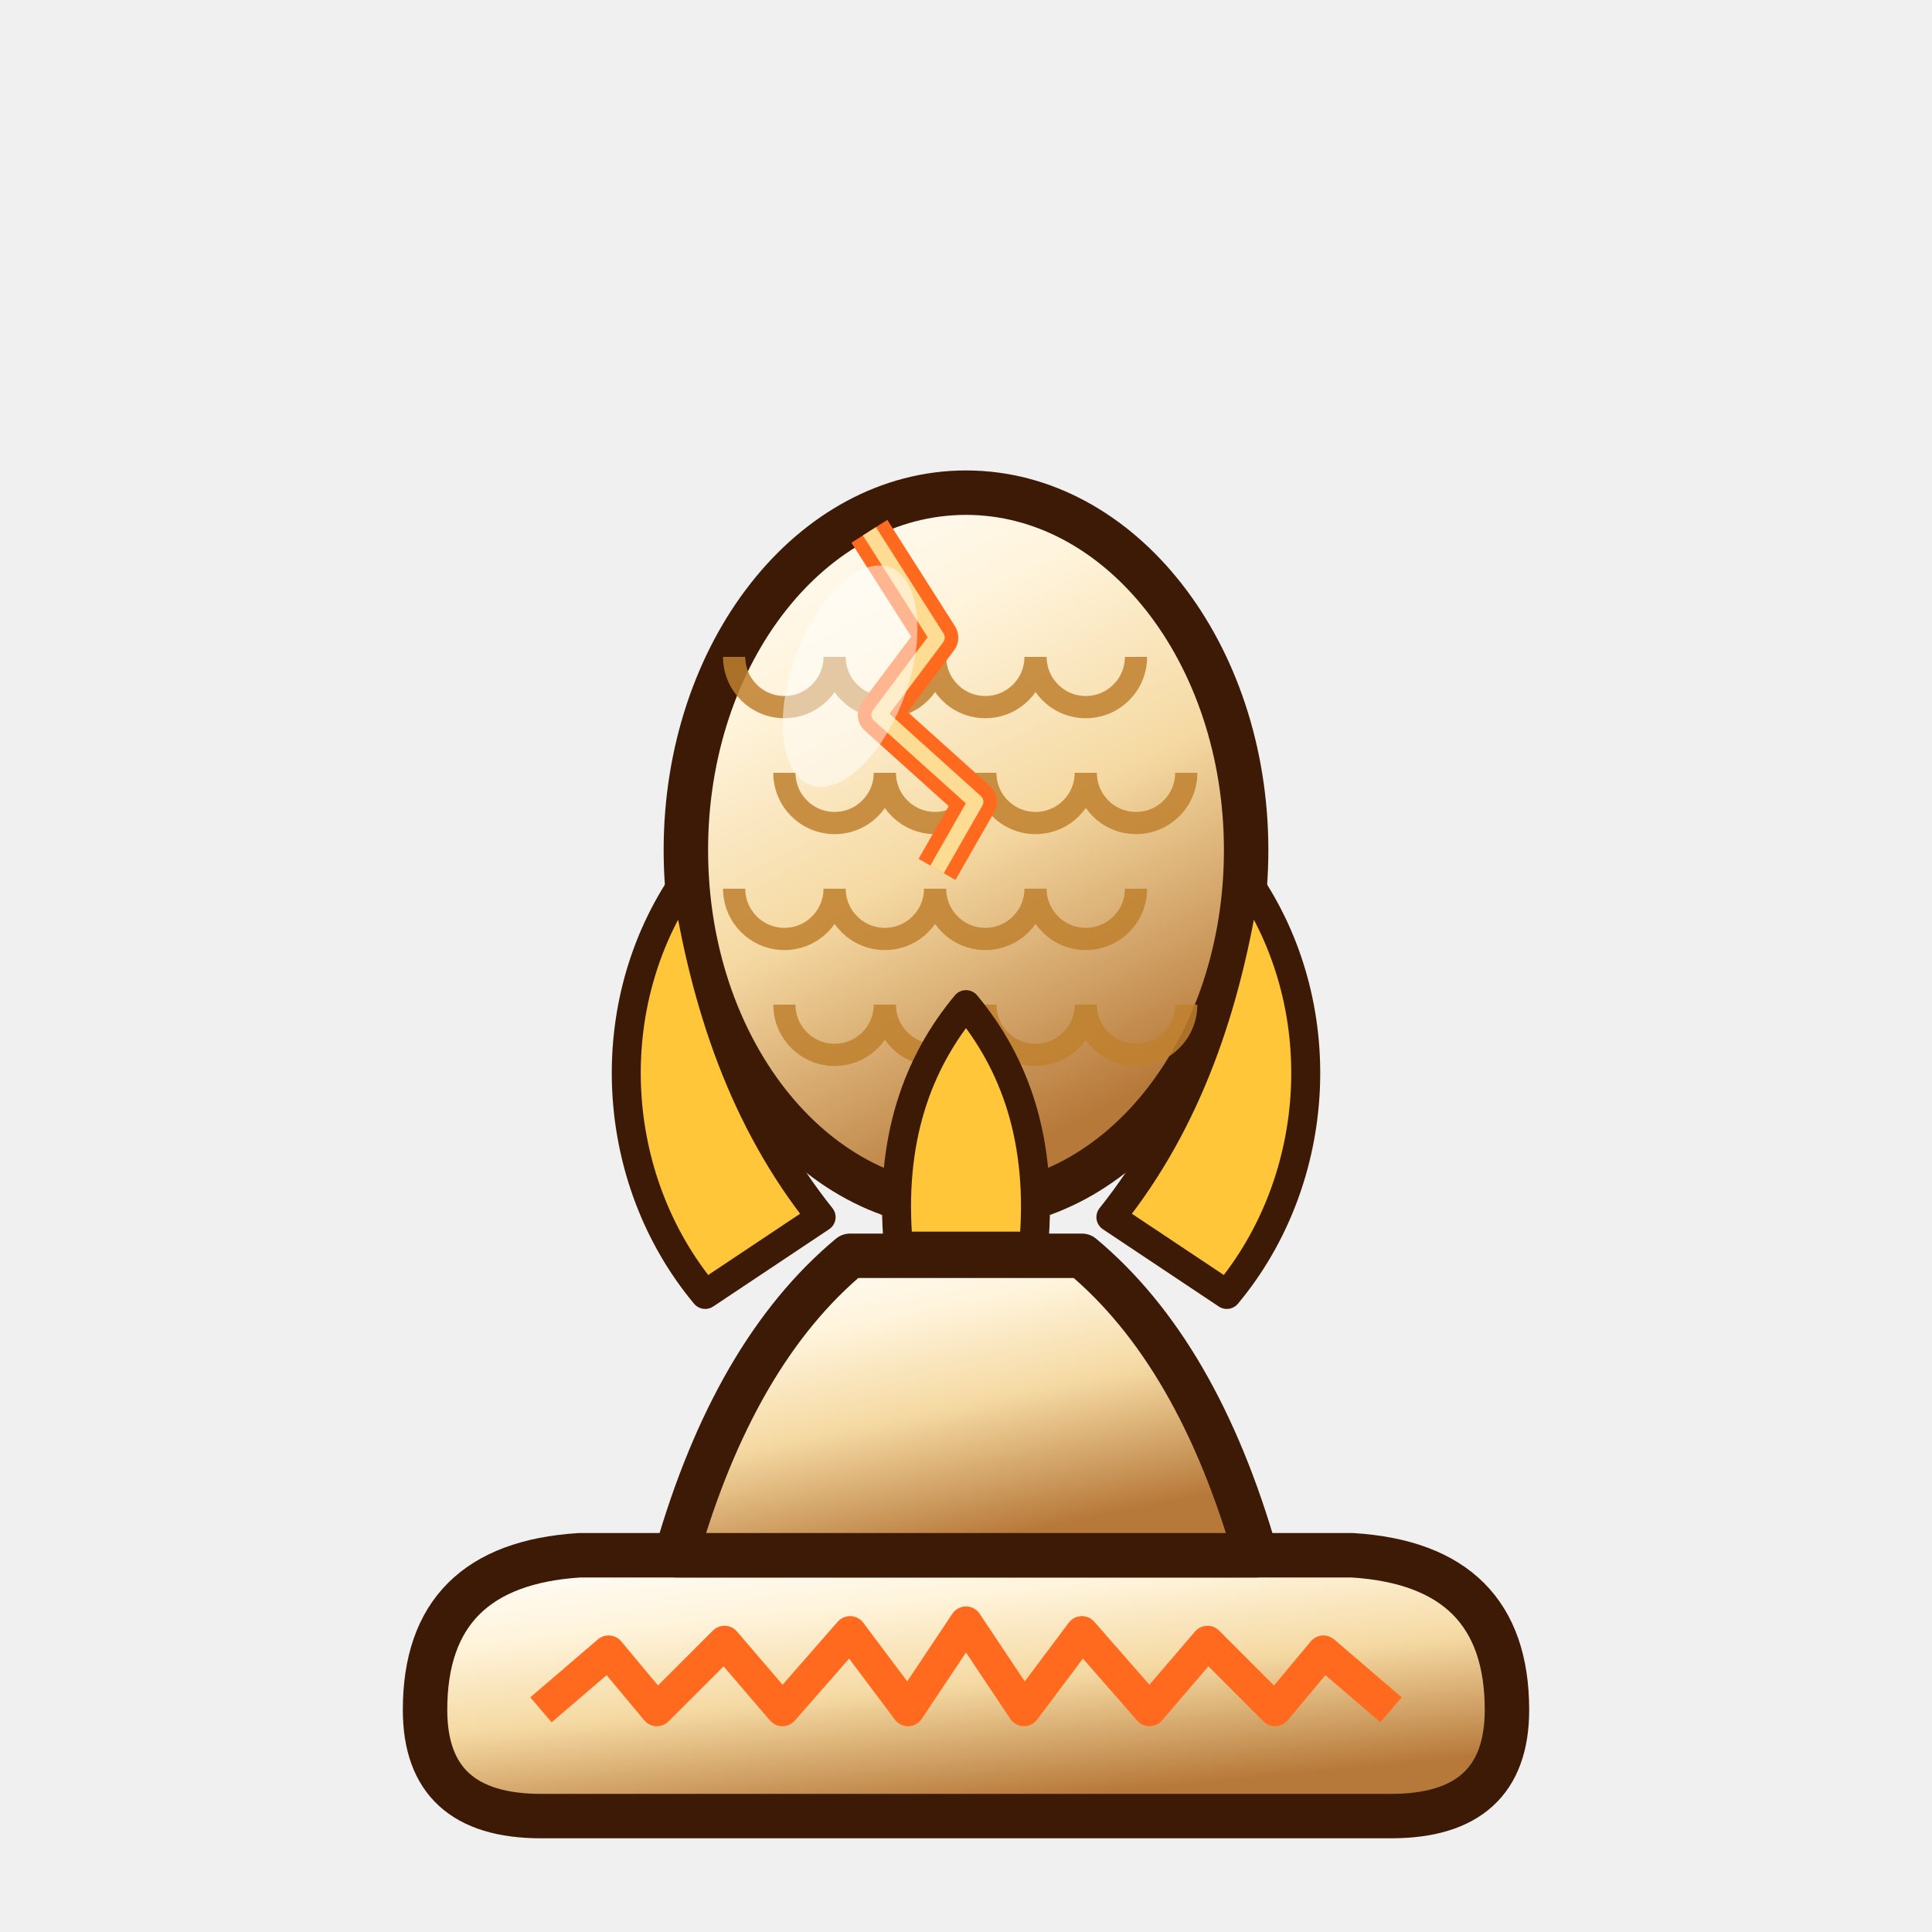
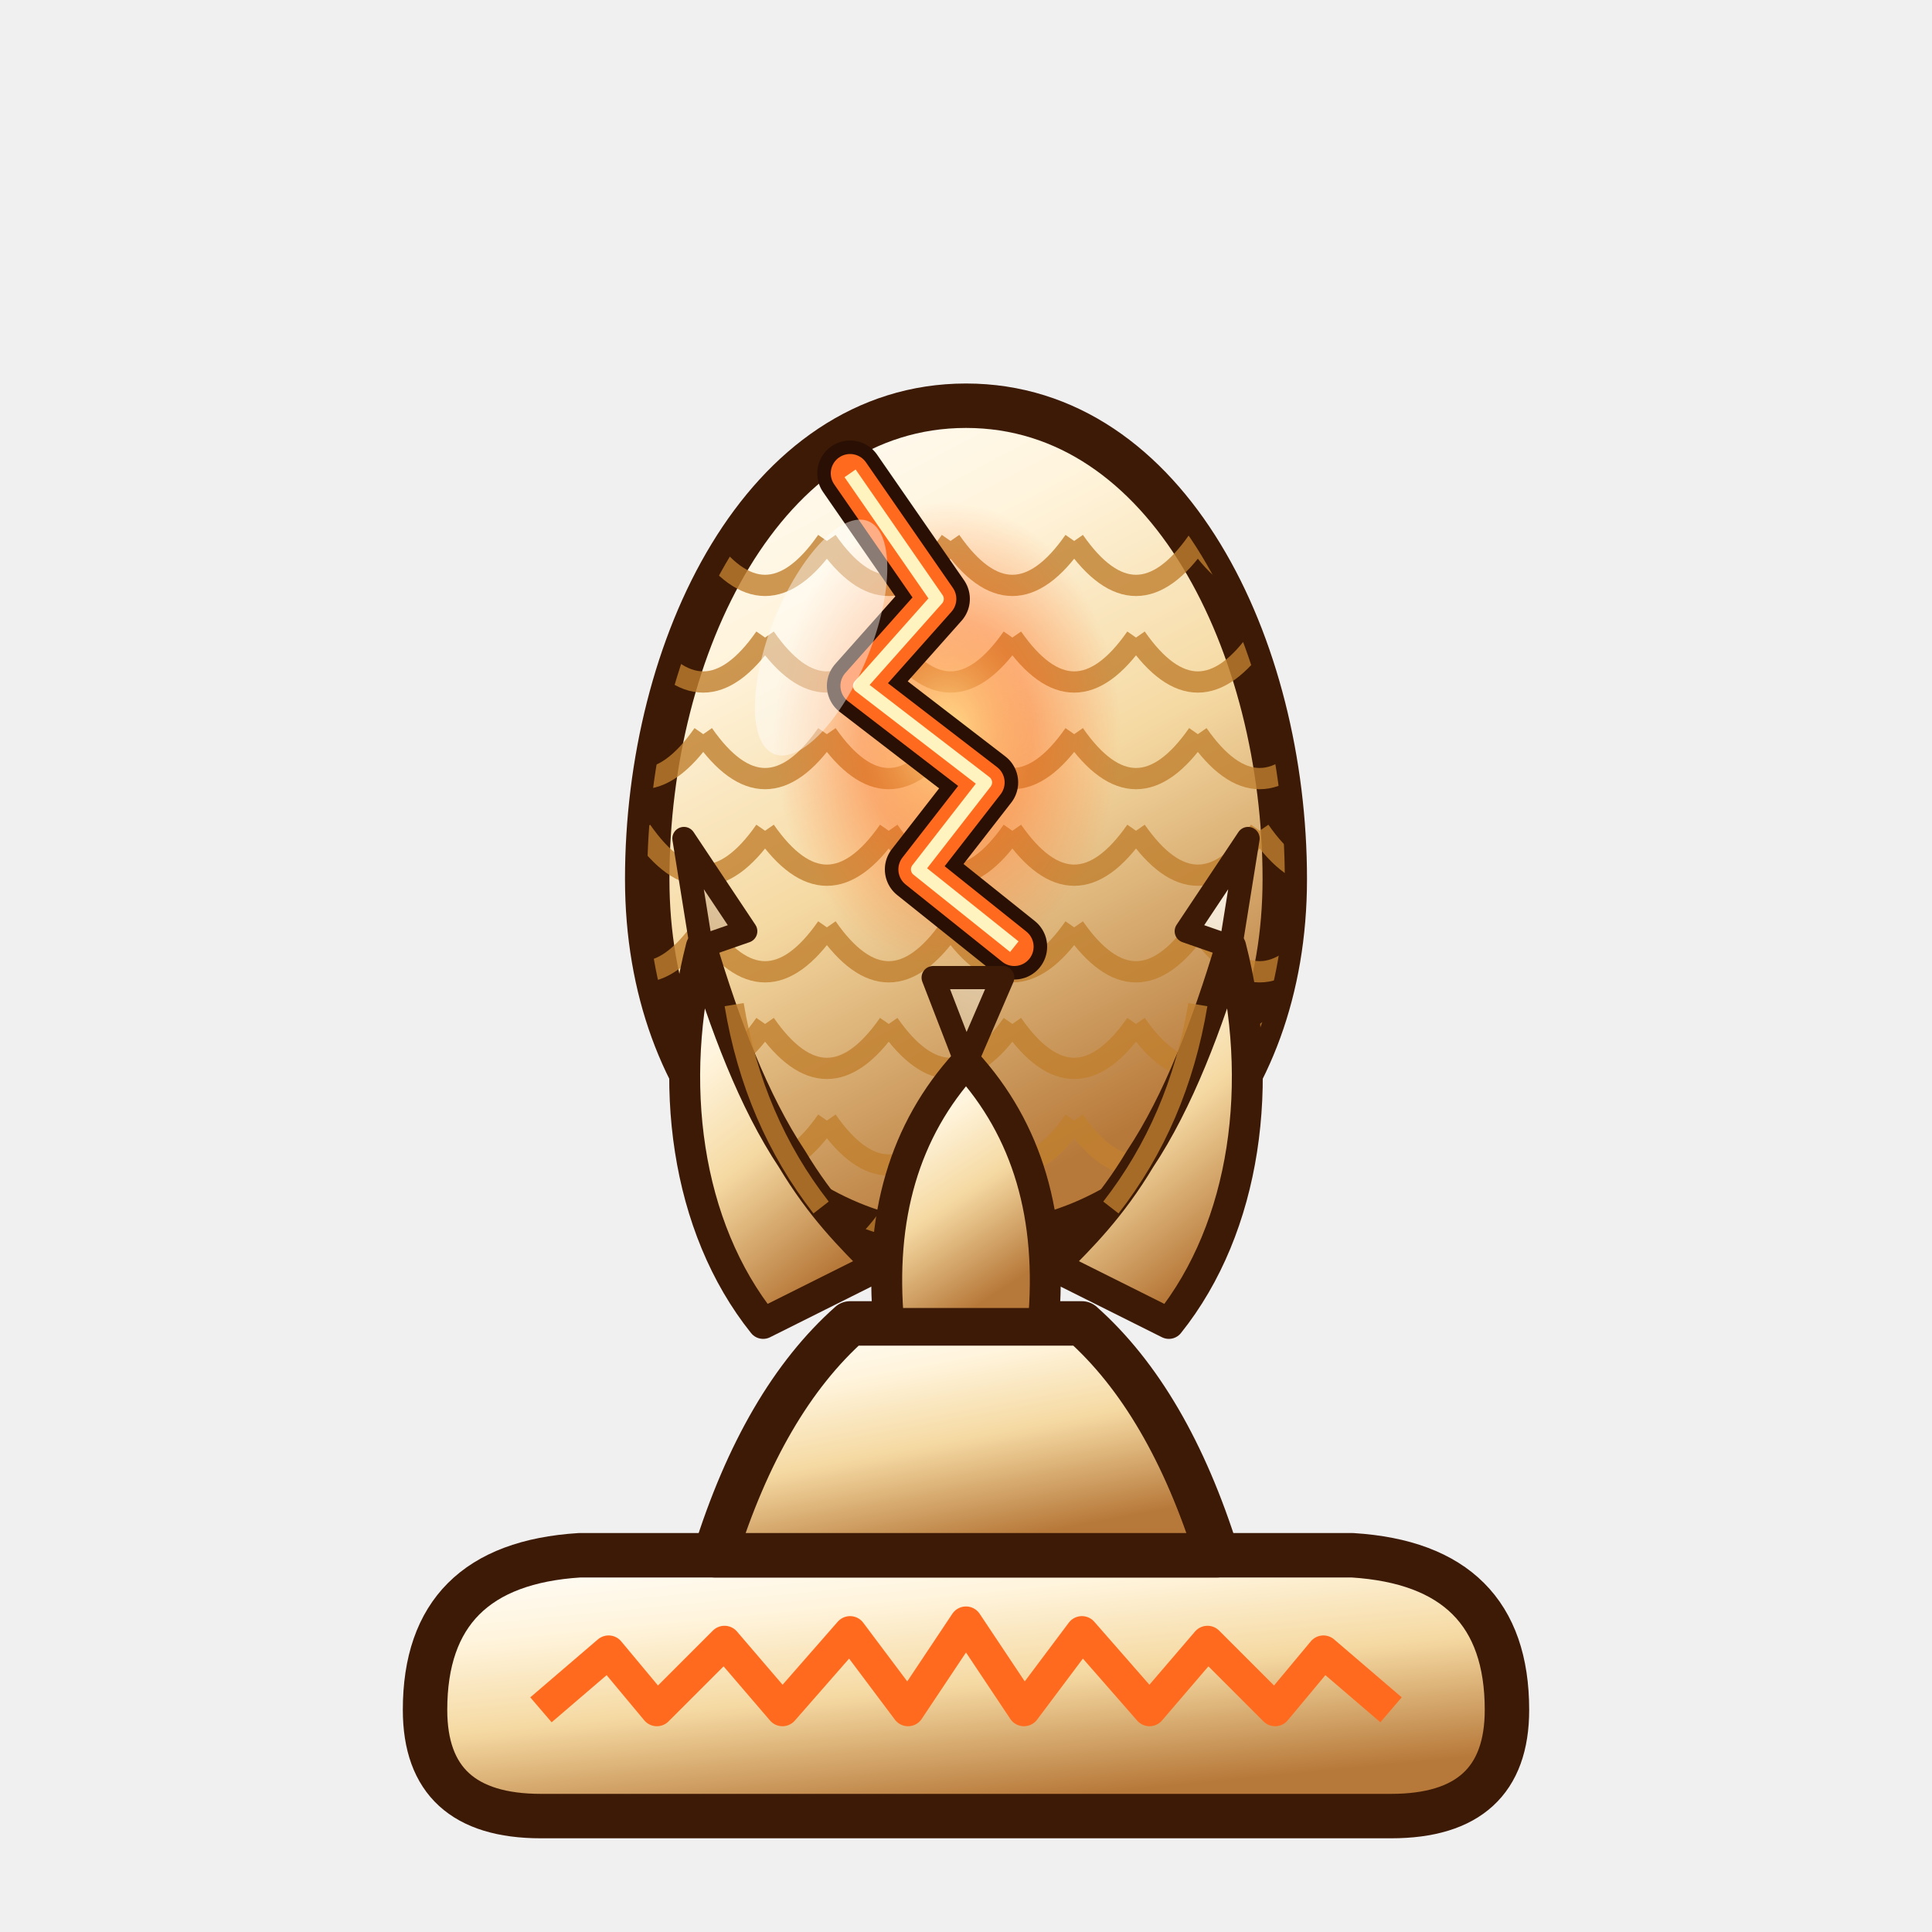
<svg xmlns="http://www.w3.org/2000/svg" viewBox="0 0 100 100">
  <defs>
    <linearGradient id="g" x1="0" y1="0" x2="0.4" y2="1">
      <stop offset="0" stop-color="#ffffff" />
      <stop offset="0.3" stop-color="#fff4dc" />
      <stop offset="0.6" stop-color="#f5d9a2" />
      <stop offset="1" stop-color="#b7793a" />
    </linearGradient>
    <linearGradient id="gu" gradientUnits="userSpaceOnUse" x1="35" y1="4" x2="62" y2="60">
      <stop offset="0" stop-color="#ffffff" />
      <stop offset="0.4" stop-color="#fff4dc" />
      <stop offset="1" stop-color="#f5d9a2" />
    </linearGradient>
    <linearGradient id="gh" x1="0" y1="1" x2="1" y2="0">
      <stop offset="0" stop-color="#c9a066" />
      <stop offset="1" stop-color="#fffaf0" />
    </linearGradient>
    <linearGradient id="gm" x1="0" y1="0" x2="1" y2="1">
      <stop offset="0" stop-color="#f8c868" />
      <stop offset="1" stop-color="#a8561a" />
    </linearGradient>
    <linearGradient id="gf" x1="0" y1="0" x2="1" y2="1">
      <stop offset="0" stop-color="#fff4dc" />
      <stop offset=".6" stop-color="#f5d9a2" />
      <stop offset="1" stop-color="#b7793a" />
    </linearGradient>
    <radialGradient id="mo" cx=".7" cy=".4" r=".8">
      <stop offset="0" stop-color="#ffb347" />
      <stop offset=".45" stop-color="#d8380c" />
      <stop offset="1" stop-color="#3a0804" />
    </radialGradient>
    <linearGradient id="gh" x1="0" y1="1" x2="1" y2="0">
      <stop offset="0" stop-color="#c9a066" />
      <stop offset="1" stop-color="#fffaf0" />
    </linearGradient>
    <linearGradient id="gm" x1="0" y1="0" x2="1" y2="1">
      <stop offset="0" stop-color="#f8c868" />
      <stop offset="1" stop-color="#a8561a" />
    </linearGradient>
    <linearGradient id="gf" x1="0" y1="0" x2="1" y2="1">
      <stop offset="0" stop-color="#fff4dc" />
      <stop offset=".6" stop-color="#f5d9a2" />
      <stop offset="1" stop-color="#b7793a" />
    </linearGradient>
    <radialGradient id="mo" cx=".7" cy=".4" r=".8">
      <stop offset="0" stop-color="#ffb347" />
      <stop offset=".45" stop-color="#d8380c" />
      <stop offset="1" stop-color="#3a0804" />
    </radialGradient>
    <radialGradient id="ey" cx=".45" cy=".4" r=".7">
      <stop offset="0" stop-color="#fff3a0" />
      <stop offset=".45" stop-color="#ffb020" />
      <stop offset="1" stop-color="#c43006" />
    </radialGradient>
  </defs>
  <g stroke="#3d1a06" stroke-width="2.3" stroke-linejoin="round">
    <path d="M22 88.5 Q22 81 30 80.5 H70 Q78 81 78 88.5 Q78 94 72 94 H28 Q22 94 22 88.5Z" fill="url(#g)" />
    <path d="M28 88.5 L31.5 85.5 L34 88.5 L37.5 85 L40.5 88.5 L44 84.5 L47 88.5 L50 84 L53 88.5 L56 84.5 L59.5 88.5 L62.5 85 L66 88.5 L68.5 85.5 L72 88.5" fill="none" stroke="#ff6a1f" stroke-width="1.7" stroke-linejoin="round" />
-     <path d="M35 80.5 Q38 70 44 65 H56 Q62 70 65 80.5Z" fill="url(#g)" />
-     <ellipse cx="50" cy="44" rx="14.5" ry="18.5" fill="url(#g)" />
-     <path d="M38.0 34 a2.6 2.6 0 0 0 5.2 0 M43.2 34 a2.6 2.6 0 0 0 5.2 0 M48.4 34 a2.6 2.6 0 0 0 5.2 0 M53.6 34 a2.6 2.6 0 0 0 5.2 0 " fill="none" stroke="#c0802e" stroke-width="1.15" opacity=".85" />
-     <path d="M40.6 40 a2.6 2.6 0 0 0 5.2 0 M45.8 40 a2.6 2.6 0 0 0 5.2 0 M51.0 40 a2.6 2.6 0 0 0 5.2 0 M56.2 40 a2.6 2.6 0 0 0 5.2 0 " fill="none" stroke="#c0802e" stroke-width="1.15" opacity=".85" />
-     <path d="M38.0 46 a2.6 2.6 0 0 0 5.2 0 M43.2 46 a2.6 2.6 0 0 0 5.2 0 M48.4 46 a2.6 2.6 0 0 0 5.2 0 M53.6 46 a2.6 2.6 0 0 0 5.2 0 " fill="none" stroke="#c0802e" stroke-width="1.15" opacity=".85" />
-     <path d="M40.6 52 a2.6 2.6 0 0 0 5.2 0 M45.8 52 a2.6 2.6 0 0 0 5.2 0 M51.0 52 a2.6 2.6 0 0 0 5.2 0 M56.2 52 a2.6 2.6 0 0 0 5.2 0 " fill="none" stroke="#c0802e" stroke-width="1.15" opacity=".85" />
-     <path d="M45 27.5 L48.5 33 L45.5 37 L50.5 41.5 L48.5 45" fill="none" stroke="#ff6a1f" stroke-width="2.2" stroke-linejoin="round" />
-     <path d="M45 27.5 L48.5 33 L45.5 37 L50.5 41.5 L48.5 45" fill="none" stroke="#ffe9a0" stroke-width=".8" stroke-linejoin="round" opacity=".9" />
-     <path d="M36.5 67 C31.5 61 31 52 35.5 45.5 C36.5 52 38.5 58 42.5 63Z" fill="#ffc63a" stroke-width="1.5" />
-     <path d="M63.5 67 C68.5 61 69 52 64.5 45.5 C63.5 52 61.5 58 57.5 63Z" fill="#ffc63a" stroke-width="1.5" />
-     <path d="M46.5 64.5 C46 59 47.5 55 50 52 C52.5 55 54 59 53.5 64.5Z" fill="#ffc63a" stroke-width="1.5" />
-     <ellipse cx="44" cy="35" rx="3" ry="6" fill="#fff" opacity=".5" stroke="none" transform="rotate(20 44 35)" />
+     <defs>
+       <clipPath id="eg">
+         <path d="M50 21 C60.5 21 66.5 33.5 66.5 45.5 C66.5 57 59 64.5 50 64.5 C41 64.5 33.5 57 33.5 45.5 C33.5 33.5 39.5 21 50 21Z" />
+       </clipPath>
+       <radialGradient id="crk" cx=".5" cy=".5" r=".5">
+         <stop offset="0" stop-color="#ffe08a" stop-opacity=".95" />
+         <stop offset=".5" stop-color="#ff6a1f" stop-opacity=".45" />
+         <stop offset="1" stop-color="#ff6a1f" stop-opacity="0" />
+       </radialGradient>
+     </defs>
+     <path d="M37 80.5 Q39.5 72.5 44 68.5 H56 Q60.5 72.5 63 80.5Z" fill="url(#g)" />
+     <path d="M50 21 C60.5 21 66.5 33.5 66.5 45.5 C66.5 57 59 64.5 50 64.5 C41 64.5 33.5 57 33.5 45.5 C33.5 33.5 39.5 21 50 21Z" fill="url(#g)" />
+     <g class="dt" clip-path="url(#eg)" fill="none" stroke="#c0802e" stroke-width="1.1" opacity=".8">
+       <path d="M30.0 28 q3.2 4.6 6.4 0 M36.4 28 q3.2 4.6 6.4 0 M42.8 28 q3.2 4.6 6.4 0 M49.2 28 q3.2 4.6 6.4 0 M55.6 28 q3.2 4.6 6.4 0 M62.0 28 q3.2 4.6 6.4 0 M68.4 28 q3.2 4.6 6.4 0 " />
+       <path d="M33.2 33 q3.2 4.6 6.4 0 M39.6 33 q3.2 4.6 6.4 0 M46.0 33 q3.2 4.6 6.4 0 M52.4 33 q3.2 4.6 6.4 0 M58.8 33 q3.2 4.6 6.4 0 M65.2 33 q3.2 4.6 6.4 0 " />
+       <path d="M30.0 38 q3.2 4.6 6.4 0 M36.4 38 q3.2 4.6 6.4 0 M42.8 38 q3.2 4.6 6.4 0 M49.2 38 q3.2 4.6 6.4 0 M55.6 38 q3.2 4.6 6.4 0 M62.0 38 q3.2 4.6 6.4 0 M68.4 38 q3.2 4.6 6.4 0 " />
+       <path d="M33.2 43 q3.2 4.6 6.4 0 M39.6 43 q3.2 4.6 6.4 0 M46.0 43 q3.2 4.6 6.4 0 M52.4 43 q3.2 4.6 6.4 0 M58.8 43 q3.2 4.6 6.4 0 M65.2 43 q3.2 4.6 6.4 0 " />
+       <path d="M30.0 48 q3.2 4.6 6.4 0 M36.4 48 q3.2 4.6 6.4 0 M42.8 48 q3.2 4.6 6.4 0 M49.2 48 q3.2 4.6 6.4 0 M55.6 48 q3.2 4.6 6.4 0 M62.0 48 q3.2 4.6 6.4 0 M68.4 48 q3.2 4.6 6.4 0 " />
+       <path d="M33.2 53 q3.2 4.6 6.4 0 M39.6 53 q3.2 4.6 6.4 0 M46.0 53 q3.2 4.6 6.4 0 M52.4 53 q3.2 4.6 6.4 0 M58.8 53 q3.2 4.6 6.4 0 M65.2 53 q3.2 4.6 6.4 0 " />
+       <path d="M30.0 58 q3.2 4.6 6.4 0 M36.4 58 q3.2 4.6 6.4 0 M42.8 58 q3.2 4.6 6.4 0 M49.2 58 q3.2 4.6 6.4 0 M55.6 58 q3.2 4.6 6.4 0 M62.0 58 q3.2 4.6 6.4 0 M68.4 58 q3.2 4.6 6.4 0 " />
+       <path d="M33.2 63 q3.2 4.6 6.4 0 M39.6 63 q3.2 4.6 6.4 0 M46.0 63 q3.2 4.6 6.4 0 M52.4 63 q3.2 4.6 6.4 0 M58.8 63 q3.2 4.6 6.4 0 M65.2 63 q3.2 4.6 6.4 0 " />
+     </g>
+     <ellipse class="dt" cx="49" cy="38" rx="9" ry="12" fill="url(#crk)" stroke="none" />
+     <path d="M44 24.5 L48.5 31 L44.5 35.5 L51 40.5 L47.5 45 L52.5 49" fill="none" stroke="#2a1004" stroke-width="3.4" stroke-linejoin="round" stroke-linecap="round" />
+     <path d="M44 24.5 L48.5 31 L44.5 35.5 L51 40.5 L47.5 45 L52.5 49" fill="none" stroke="#ff6a1f" stroke-width="2" stroke-linejoin="round" stroke-linecap="round" />
+     <path class="dt" d="M44 24.5 L48.5 31 L44.5 35.5 L51 40.5 L47.5 45 L52.5 49" fill="none" stroke="#fff3c0" stroke-width=".7" stroke-linejoin="round" />
+     <path d="M39.5 68.5 C35.5 63.5 34.5 56 36.3 49 C37.5 53 39 57 41 60 C42.5 62.5 44 64 45.5 65.5Z" fill="url(#g)" stroke-width="1.6" />
+     <path d="M60.5 68.5 C64.5 63.5 65.5 56 63.7 49 C62.5 53 61 57 59 60 C57.5 62.5 56 64 54.5 65.5Z" fill="url(#g)" stroke-width="1.6" />
+     <path d="M46 68.5 C45.5 63 46.8 58.5 50 55 C53.2 58.5 54.5 63 54 68.5Z" fill="url(#g)" stroke-width="1.6" />
+     <path d="M36.3 49 L35.4 43.4 L38.6 48.2Z M63.7 49 L64.6 43.4 L61.4 48.2Z M50 55 L48.3 50.6 L51.9 50.6Z" fill="url(#gh)" stroke-width="1.2" />
+     <path class="dt" d="M38 52 Q39 58 42.5 62.5 M62 52 Q61 58 57.5 62.5" fill="none" stroke="#c0802e" stroke-width="1" opacity=".8" />
+     <ellipse class="dt" cx="42.5" cy="33" rx="2.6" ry="6.5" fill="#fff" opacity=".45" stroke="none" transform="rotate(22 42.5 33)" />
  </g>
</svg>
